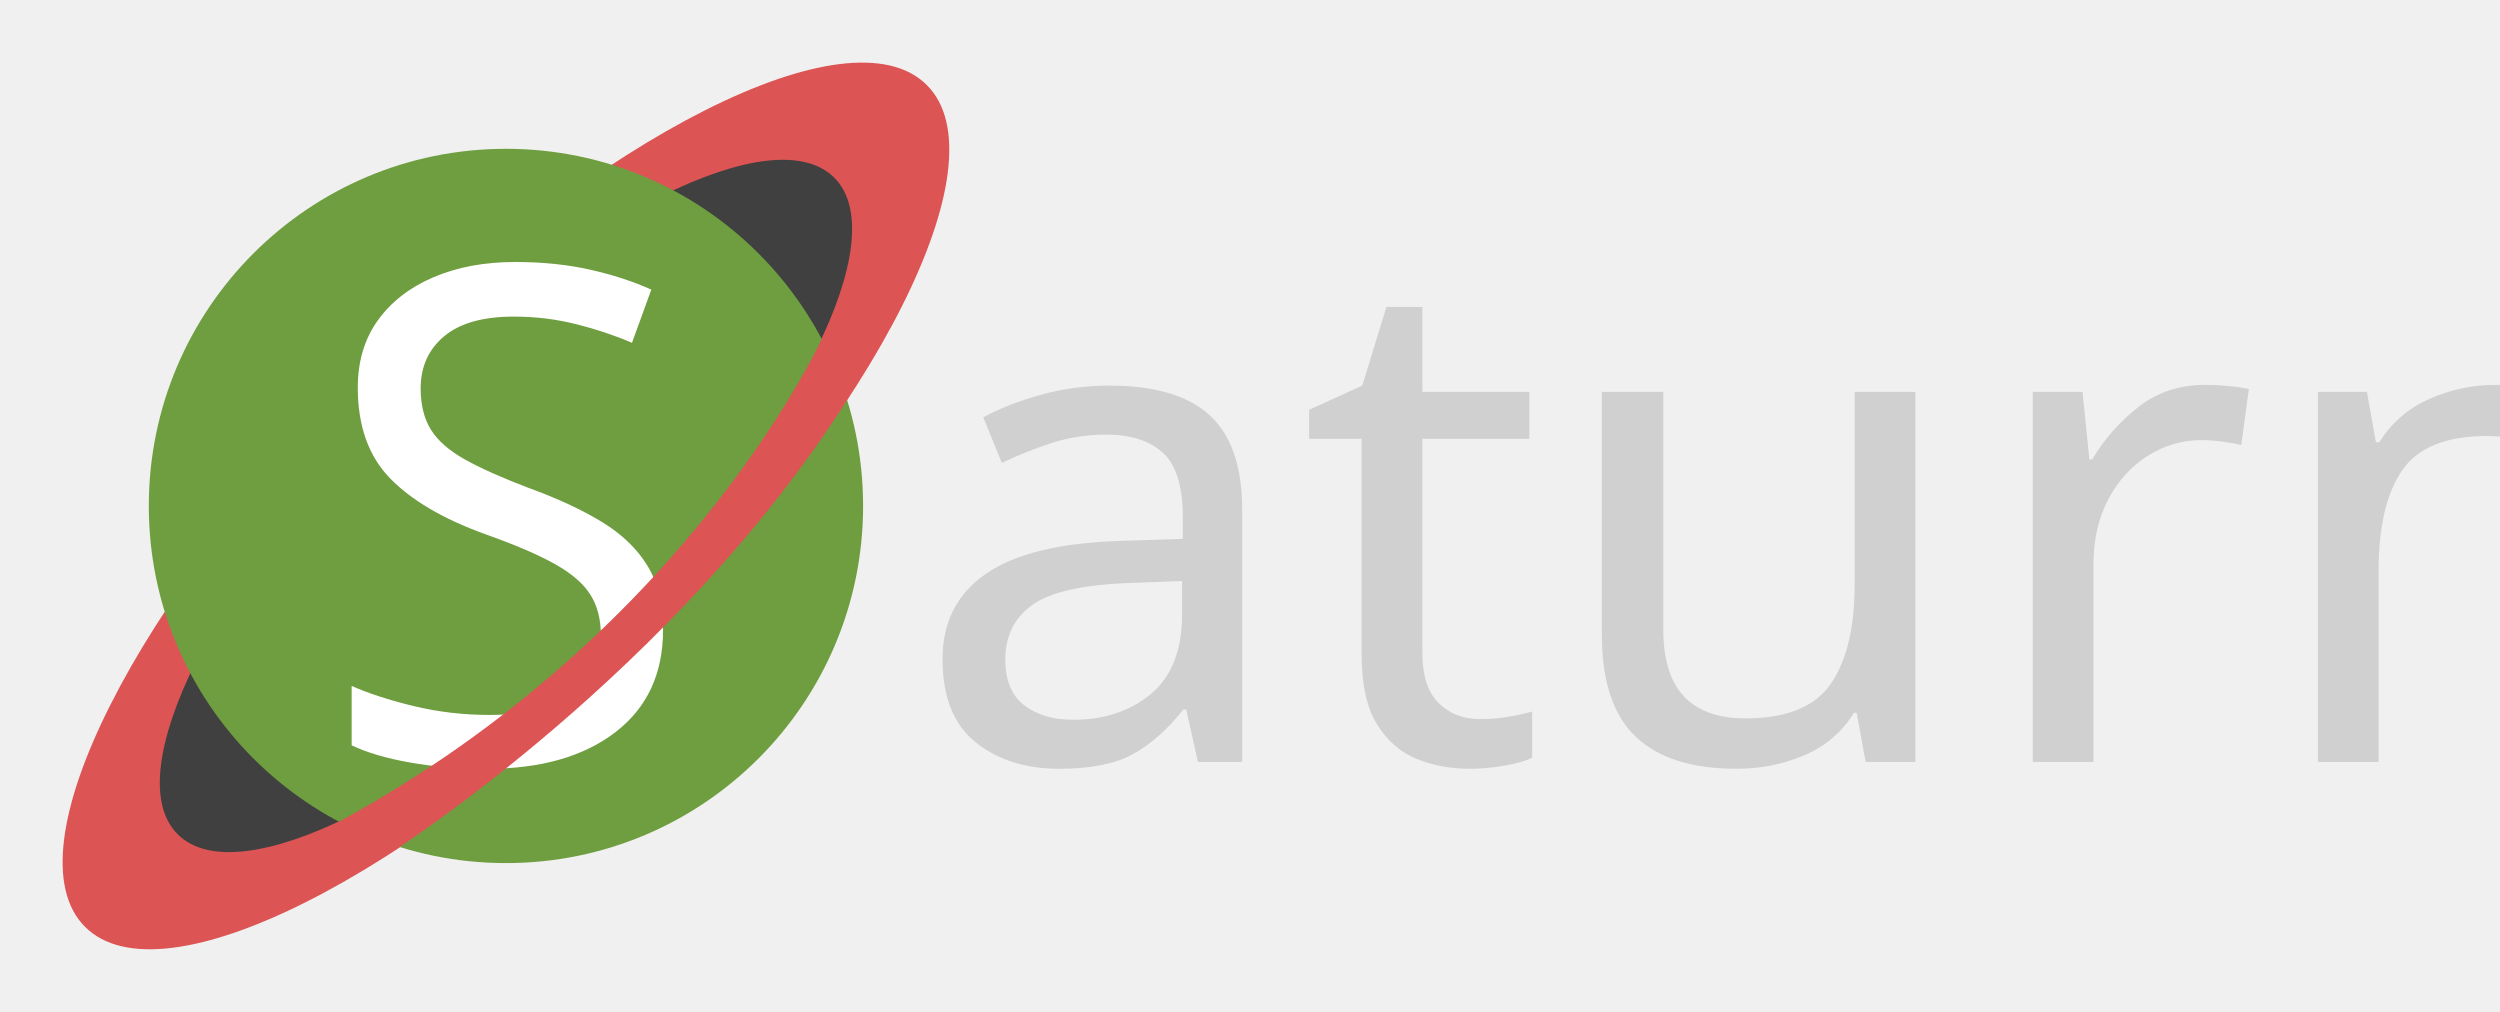
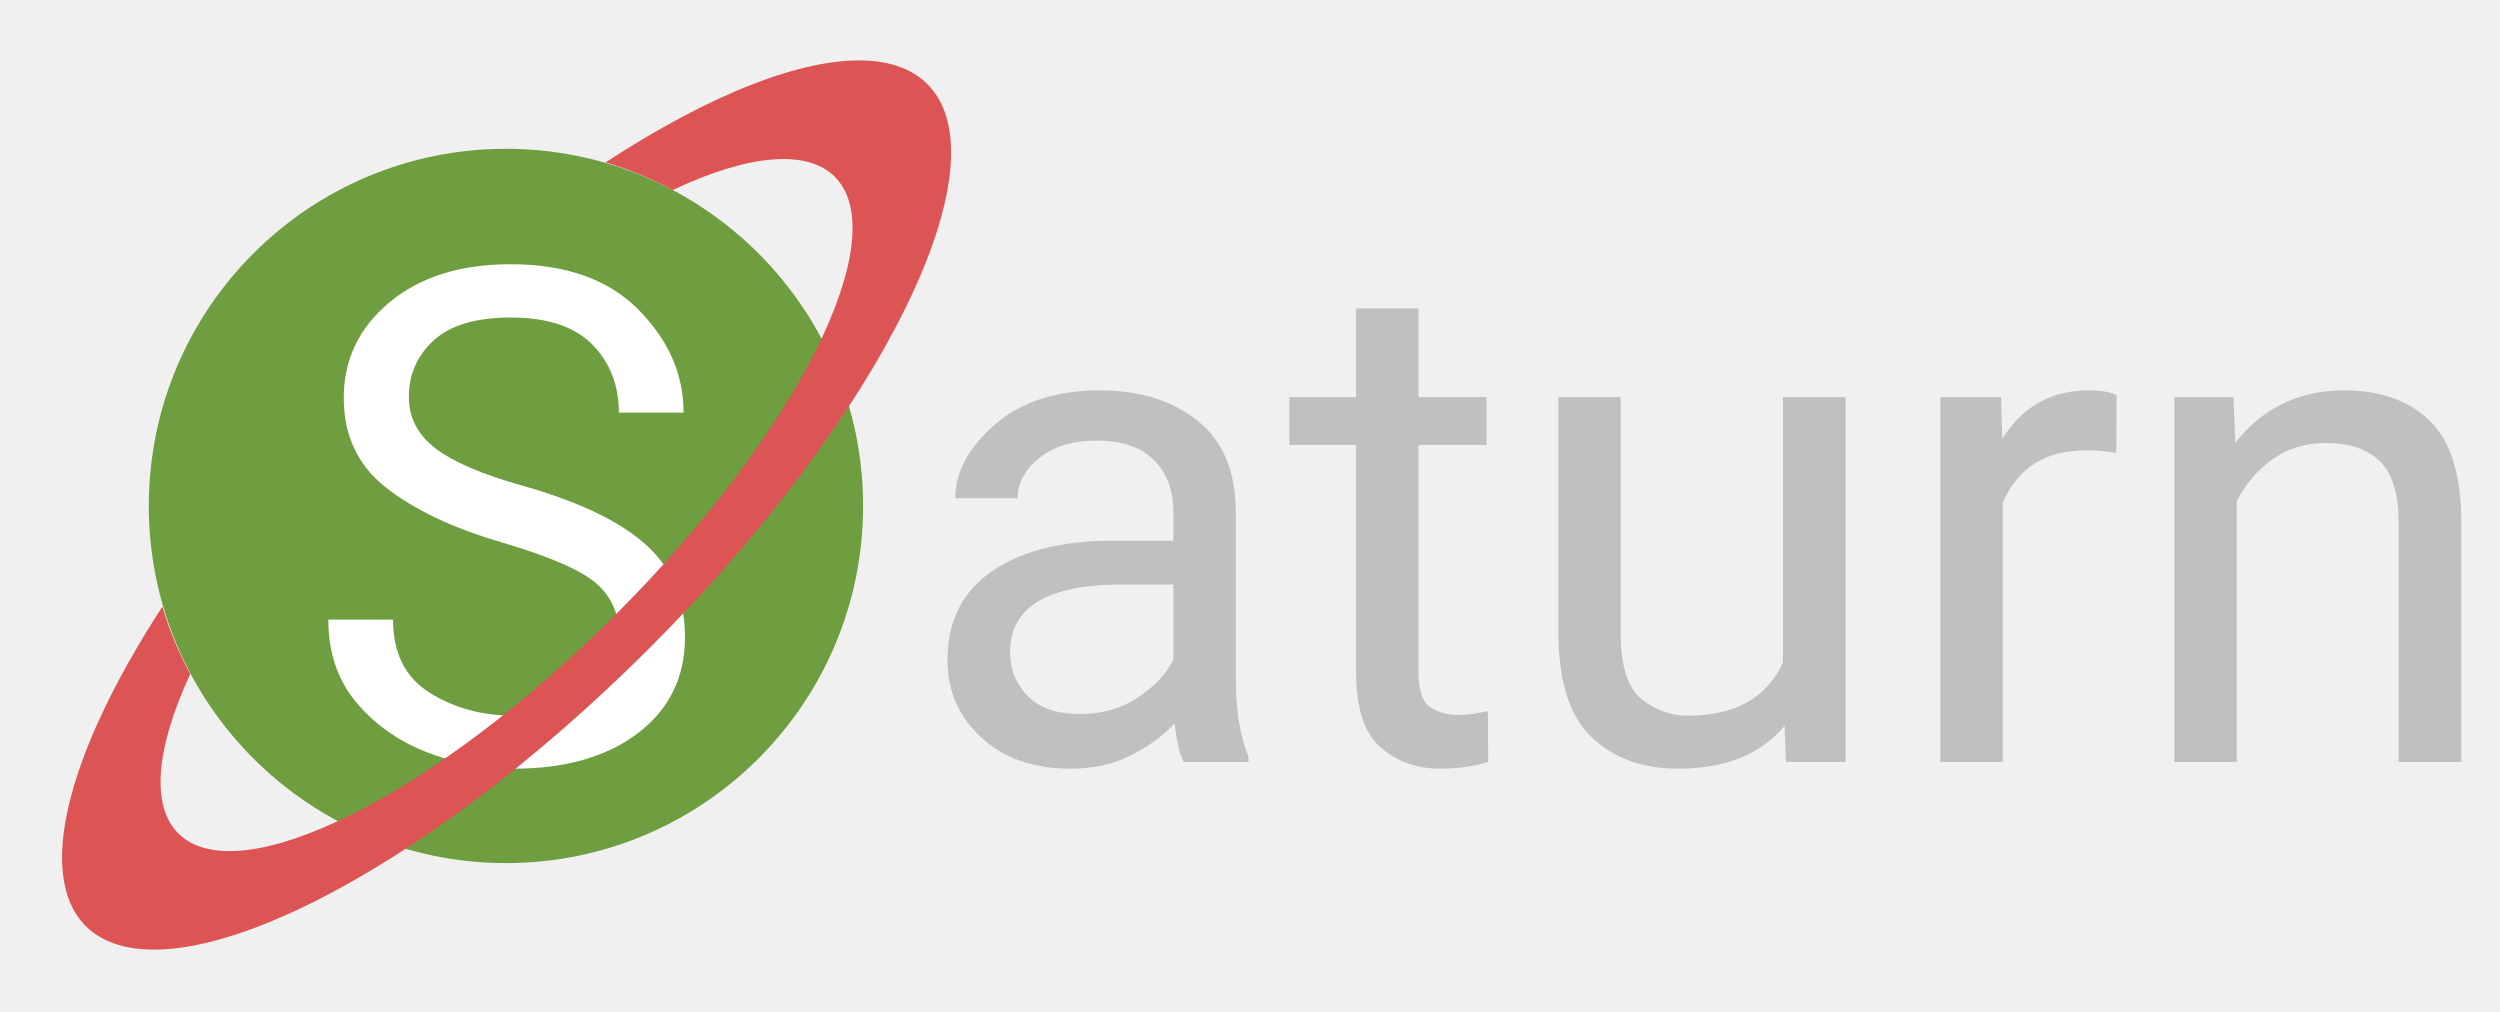
<svg xmlns="http://www.w3.org/2000/svg" viewBox="0 0 420 170">
  <g>
-     <g transform="rotate(-45.0 85.0 85.0)">
-       <ellipse cx="85" cy="85" rx="100" ry="33" fill="#dd5454" />
-       <ellipse cx="85" cy="85" rx="78" ry="26" fill="#404040" />
-     </g>
    <circle cx="85" cy="85" r="60" fill="#6e9e3f" />
-     <text x="85" y="128" font-family="sans-serif" font-size="116" text-anchor="middle" fill="#ffffff">S</text>
-     <text x="153" y="128" font-family="sans-serif" font-size="116" text-anchor="start" fill="#d0d0d0">aturn</text>
-     <path fill="#dd5454" d="M 56.5,138.19 c 0,0 0,0 9.19,5.05  0,0 48,-30.5 77,-76.65  0,0 0,0 -4,-10.95  0,0 -22,50 -82.1,82.6 z" />
+     <text x="85" y="128" font-family="Roboto" font-size="116" text-anchor="middle" fill="#ffffff">S</text>
+     <text x="153" y="128" font-family="Roboto" font-size="116" text-anchor="start" fill="#c0c0c0">aturn</text>
  </g>
+   <path fill="#dd5454" d="M 145.528,10.175 A 34,100 45 0 0 101.746,27.277 c 3.9,1.161 7.678,2.717 11.273,4.648 a 26,78 45 0 1 27.213,-2.248 26,78 45 0 1 -36.77,73.539 26,78 45 0 1 -73.539,36.77 26,78 45 0 1 2.043,-26.752 c -1.949,-3.608 -3.519,-7.402 -4.691,-11.318 A 34,100 45 0 0 14.367,155.542 34,100 45 0 0 109.121,108.872 34,100 45 0 0 155.789,14.12 34,100 45 0 0 145.528,10.175 Z" />
</svg>
